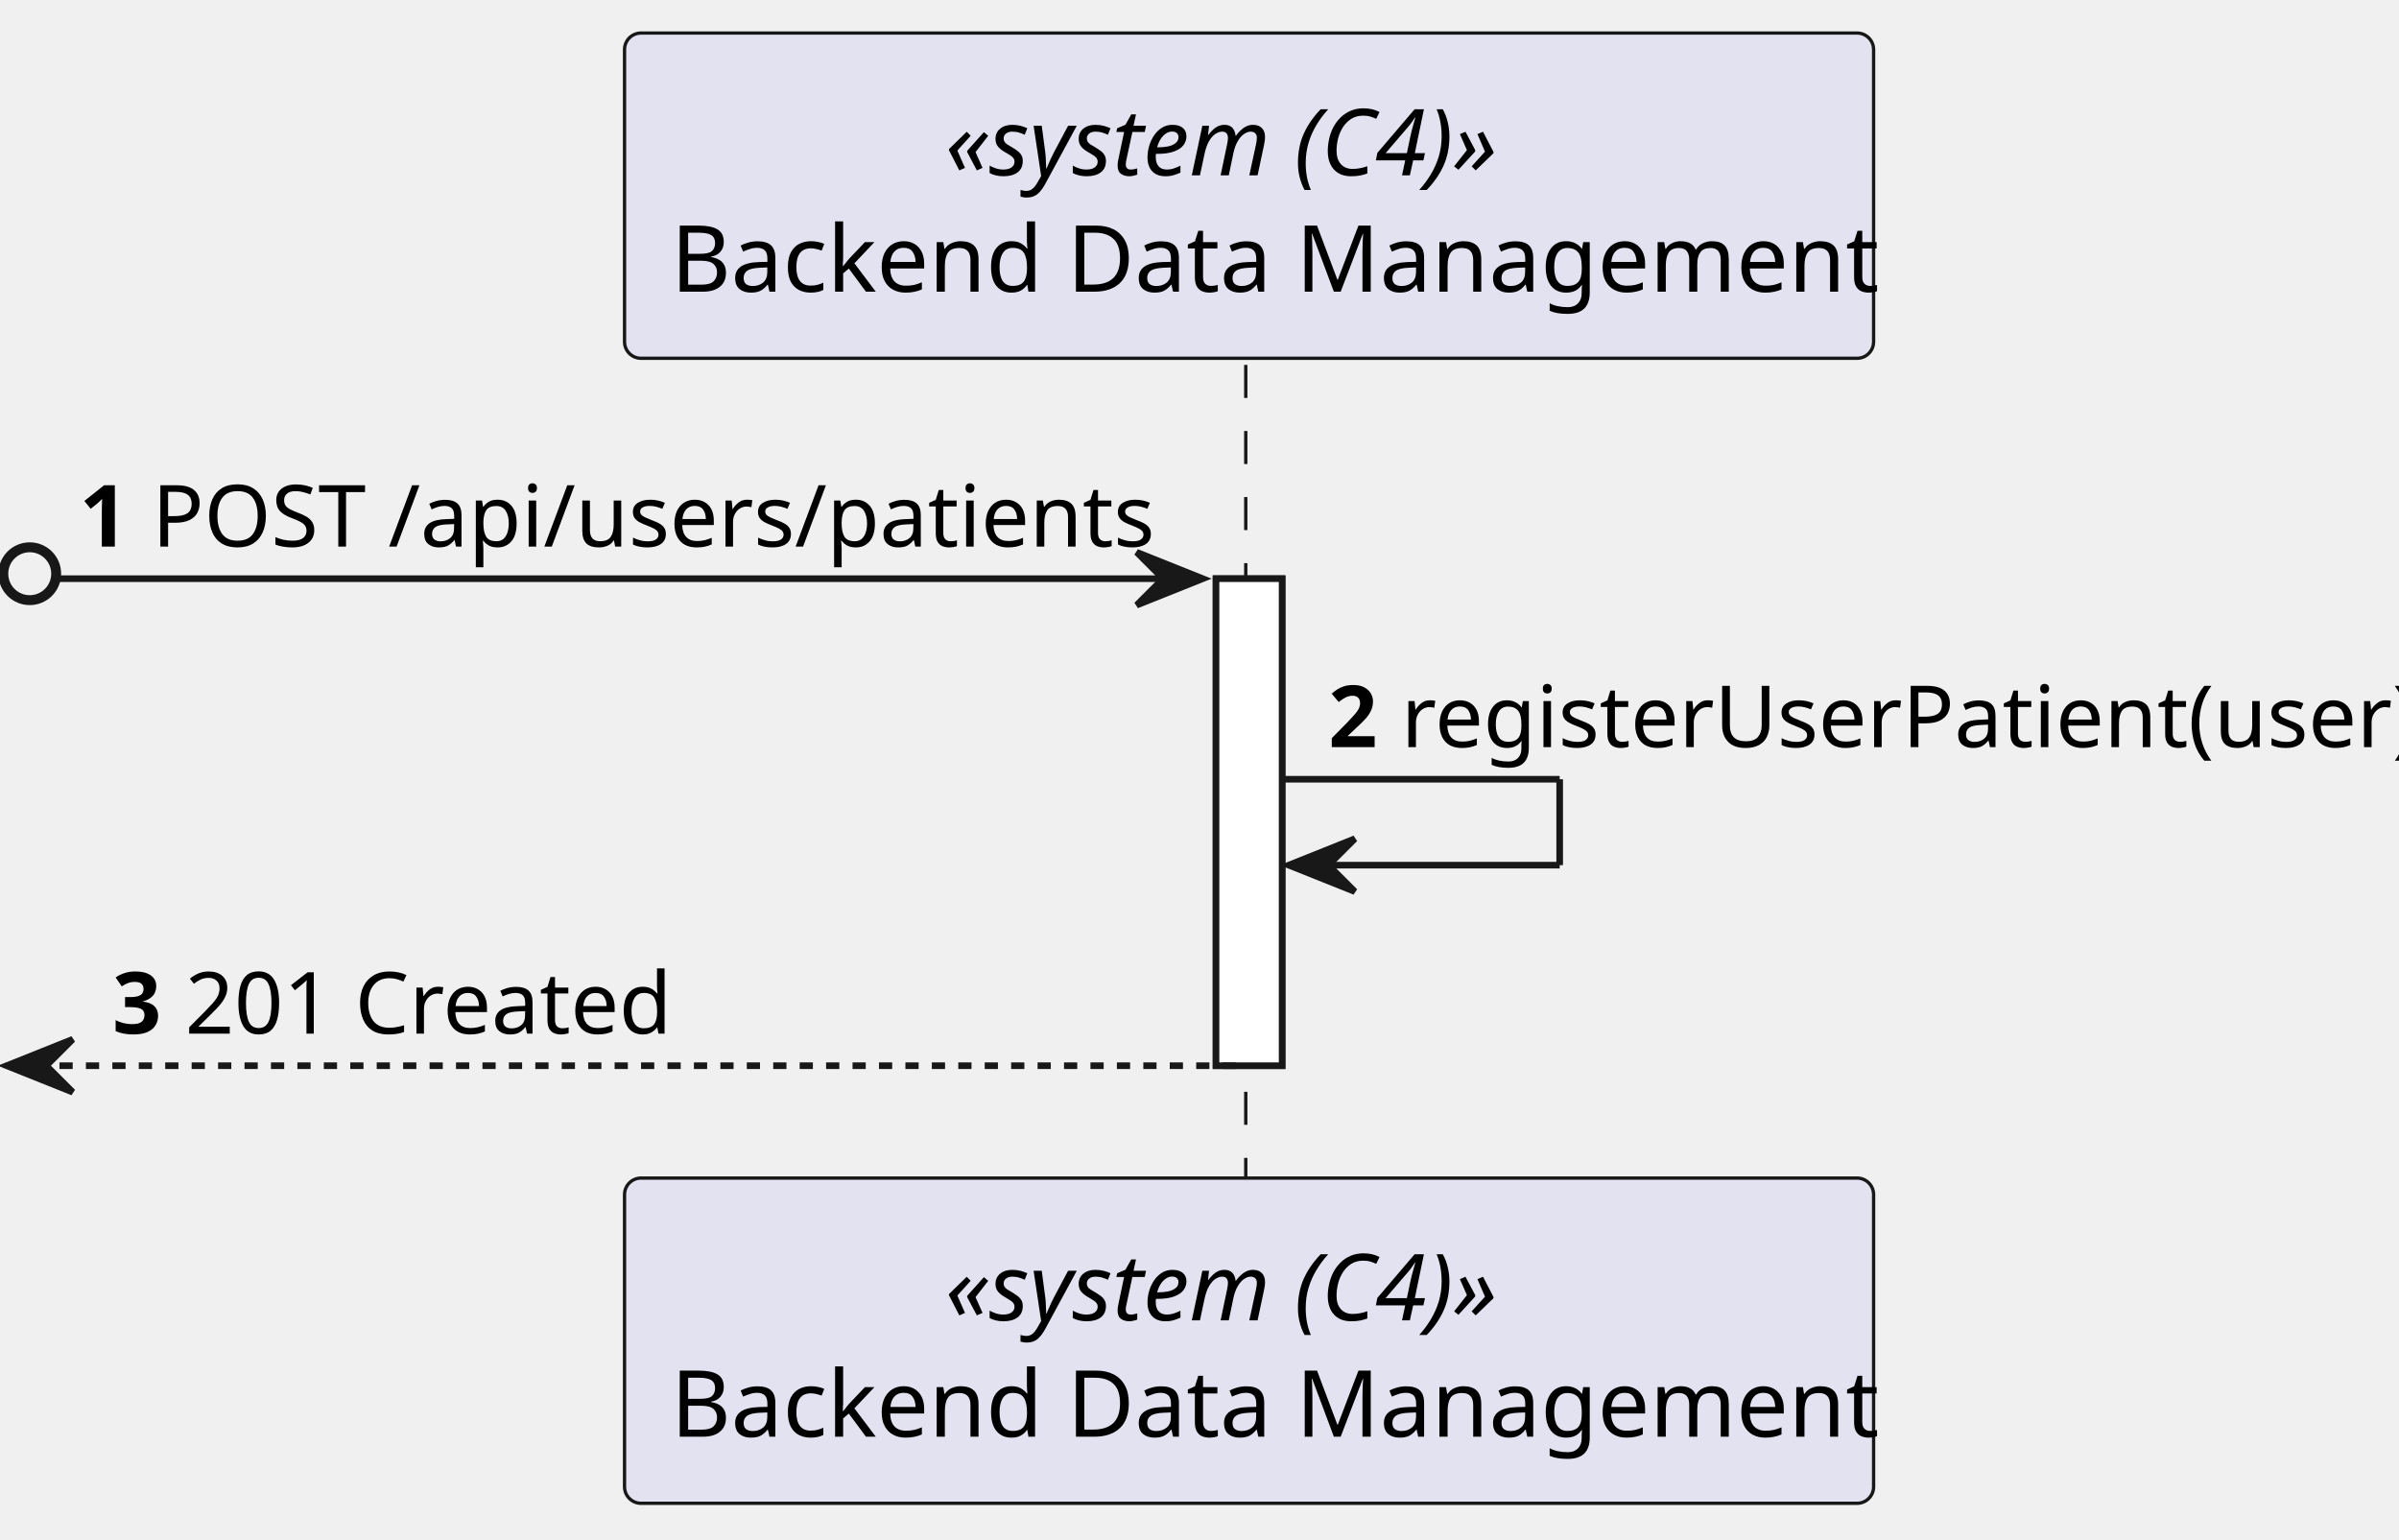
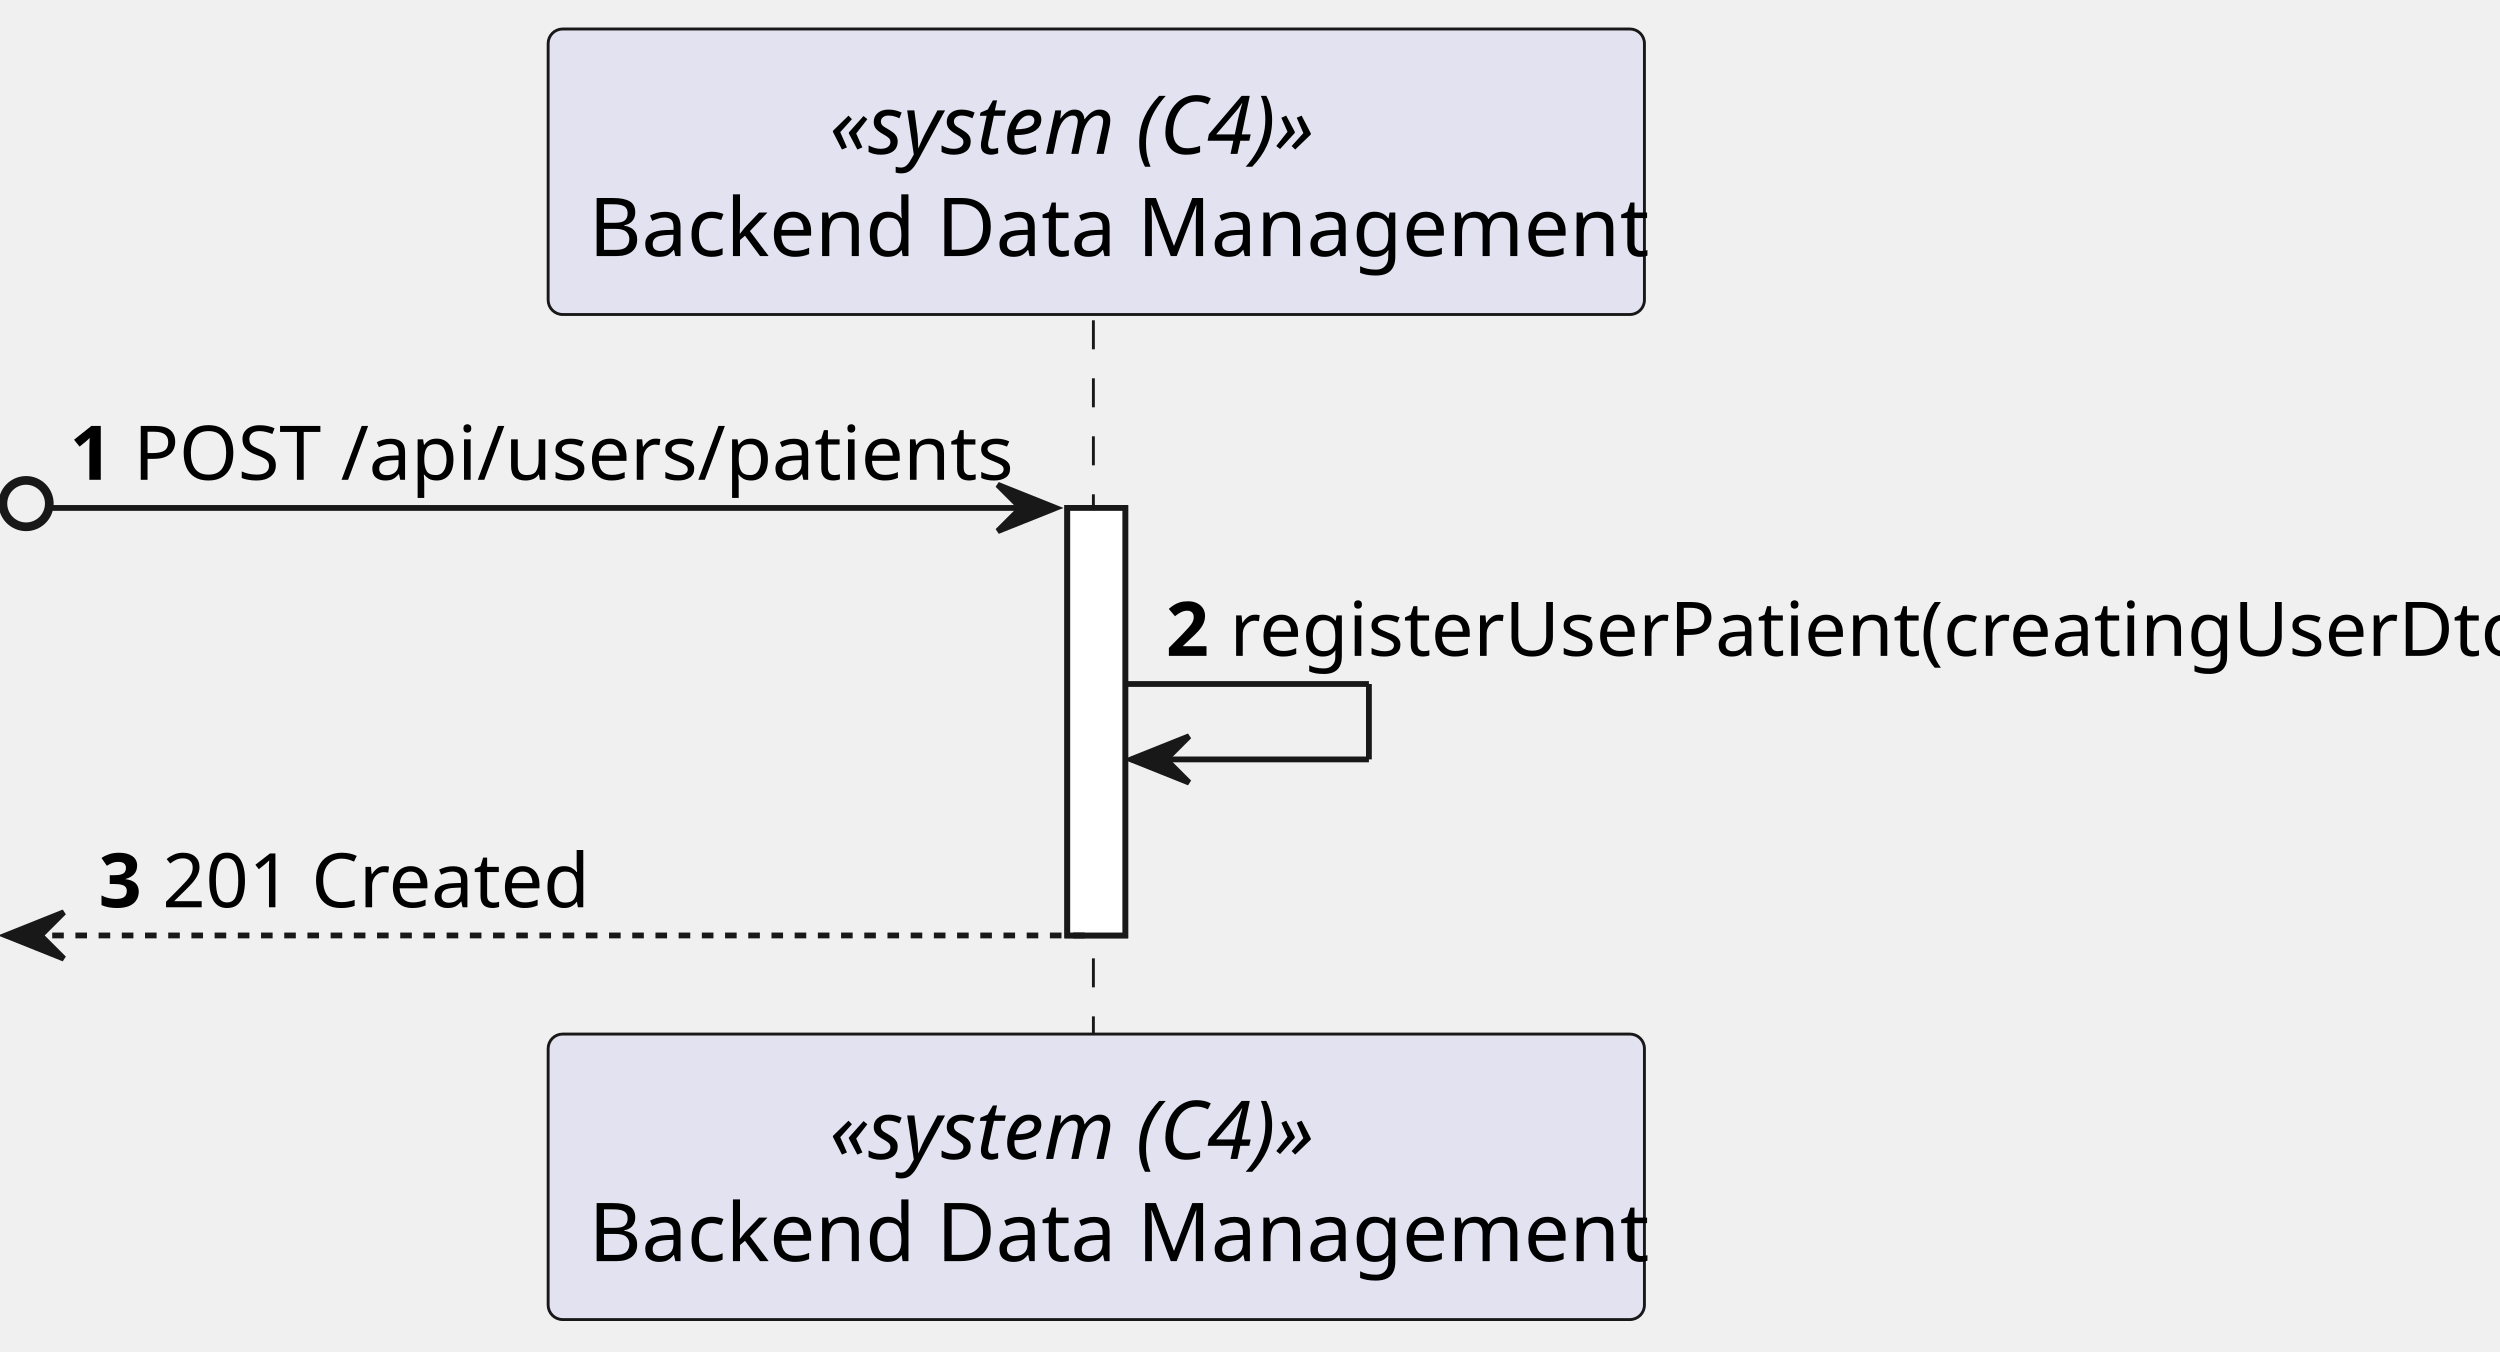
- <svg xmlns="http://www.w3.org/2000/svg" contentStyleType="text/css" height="233px" preserveAspectRatio="none" style="width:363px;height:233px;background:#FFFFFF;" version="1.1" viewBox="0 0 363 233" width="363px" zoomAndPan="magnify">
+ <svg xmlns="http://www.w3.org/2000/svg" contentStyleType="text/css" height="233px" preserveAspectRatio="none" style="width:431px;height:233px;background:#FFFFFF;" version="1.1" viewBox="0 0 431 233" width="431px" zoomAndPan="magnify">
  <defs />
  <g>
    <rect fill="#FFFFFF" height="73.703" style="stroke:#181818;stroke-width:1.0;" width="10" x="184" y="87.57" />
    <line style="stroke:#181818;stroke-width:0.5;stroke-dasharray:5.0,5.0;" x1="188.5" x2="188.5" y1="55.219" y2="179.273" />
    <rect fill="#E2E2F0" height="49.219" rx="2.5" ry="2.5" style="stroke:#181818;stroke-width:0.5;" width="189" x="94.5" y="5" />
    <text fill="#000000" font-family="sans-serif" font-size="14" font-style="italic" lengthAdjust="spacing" textLength="92" x="143" y="26.533">«system (C4)»</text>
    <text fill="#000000" font-family="sans-serif" font-size="14" lengthAdjust="spacing" textLength="175" x="101.5" y="44.143">Backend Data Management</text>
    <rect fill="#E2E2F0" height="49.219" rx="2.5" ry="2.5" style="stroke:#181818;stroke-width:0.5;" width="189" x="94.5" y="178.273" />
    <text fill="#000000" font-family="sans-serif" font-size="14" font-style="italic" lengthAdjust="spacing" textLength="92" x="143" y="199.807">«system (C4)»</text>
    <text fill="#000000" font-family="sans-serif" font-size="14" lengthAdjust="spacing" textLength="175" x="101.5" y="217.416">Backend Data Management</text>
    <rect fill="#FFFFFF" height="73.703" style="stroke:#181818;stroke-width:1.0;" width="10" x="184" y="87.57" />
    <ellipse cx="4.5" cy="86.82" fill="none" rx="4" ry="4" style="stroke:#181818;stroke-width:1.5;" />
    <polygon fill="#181818" points="172,83.57,182,87.57,172,91.57,176,87.57" style="stroke:#181818;stroke-width:1.0;" />
    <line style="stroke:#181818;stroke-width:1.0;" x1="9" x2="178" y1="87.57" y2="87.57" />
    <text fill="#000000" font-family="sans-serif" font-size="13" font-weight="bold" lengthAdjust="spacing" textLength="7" x="12" y="82.714">1</text>
    <text fill="#000000" font-family="sans-serif" font-size="13" lengthAdjust="spacing" textLength="146" x="23" y="82.714">POST /api/users/patients</text>
    <line style="stroke:#181818;stroke-width:1.0;" x1="194" x2="236" y1="117.922" y2="117.922" />
    <line style="stroke:#181818;stroke-width:1.0;" x1="236" x2="236" y1="117.922" y2="130.922" />
    <line style="stroke:#181818;stroke-width:1.0;" x1="195" x2="236" y1="130.922" y2="130.922" />
    <polygon fill="#181818" points="205,126.922,195,130.922,205,134.922,201,130.922" style="stroke:#181818;stroke-width:1.0;" />
    <text fill="#000000" font-family="sans-serif" font-size="13" font-weight="bold" lengthAdjust="spacing" textLength="7" x="201" y="113.065">2</text>
-     <text fill="#000000" font-family="sans-serif" font-size="13" lengthAdjust="spacing" textLength="144" x="212" y="113.065">registerUserPatient(user)</text>
+     <text fill="#000000" font-family="sans-serif" font-size="13" lengthAdjust="spacing" textLength="212" x="212" y="113.065">registerUserPatient(creatingUserDto)</text>
    <polygon fill="#181818" points="11,157.273,1,161.273,11,165.273,7,161.273" style="stroke:#181818;stroke-width:1.0;" />
    <line style="stroke:#181818;stroke-width:1.0;stroke-dasharray:2.0,2.0;" x1="5" x2="188" y1="161.273" y2="161.273" />
    <text fill="#000000" font-family="sans-serif" font-size="13" font-weight="bold" lengthAdjust="spacing" textLength="7" x="17" y="156.417">3</text>
    <text fill="#000000" font-family="sans-serif" font-size="13" lengthAdjust="spacing" textLength="70" x="28" y="156.417">201 Created</text>
  </g>
</svg>
